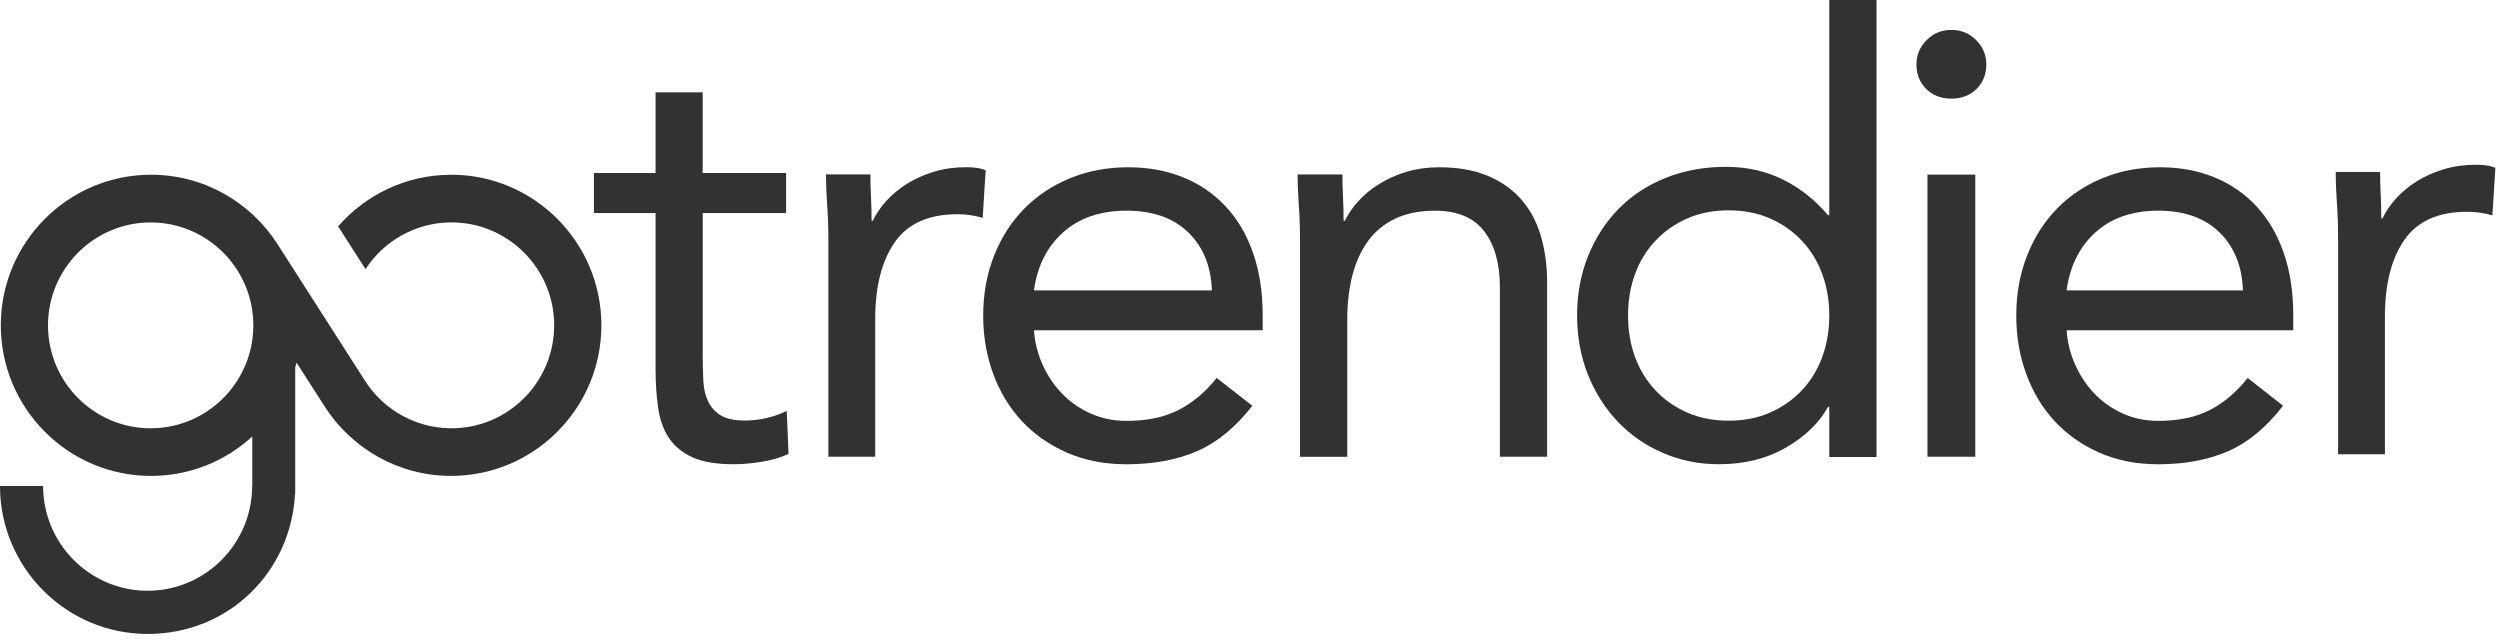
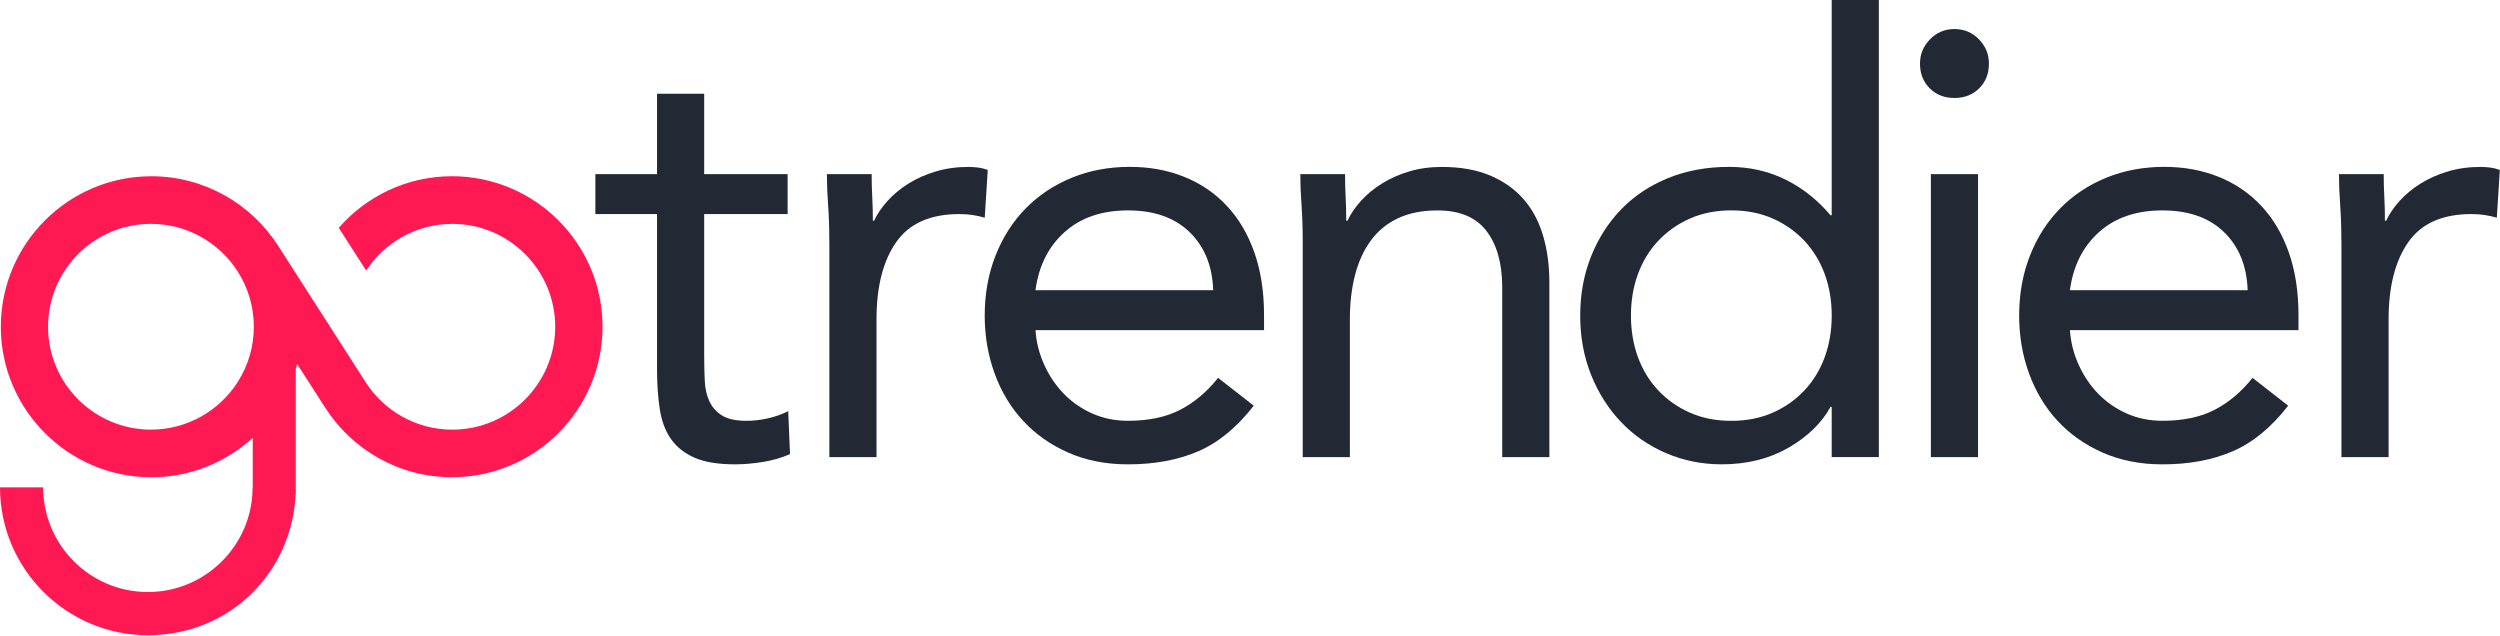
- <svg xmlns="http://www.w3.org/2000/svg" width="245" height="63" viewBox="0 0 245 63" fill="none">
-   <path d="M77.041 20.883H68.867V34.795C68.867 35.708 68.887 36.549 68.926 37.321C68.965 38.094 69.123 38.768 69.4 39.342C69.675 39.918 70.091 40.373 70.643 40.709C71.196 41.046 71.986 41.214 73.013 41.214C73.684 41.214 74.375 41.136 75.085 40.977C75.796 40.818 76.467 40.581 77.1 40.264L77.277 44.485C76.487 44.842 75.607 45.098 74.641 45.257C73.673 45.416 72.755 45.494 71.886 45.494C70.228 45.494 68.904 45.276 67.919 44.84C66.931 44.405 66.16 43.79 65.608 42.996C65.055 42.205 64.689 41.222 64.512 40.053C64.334 38.883 64.245 37.586 64.245 36.16V20.881H58.203V16.957H64.245V9.049H68.865V16.957H77.039V20.881L77.041 20.883Z" fill="#333232" />
-   <path d="M81.182 23.653C81.182 22.393 81.143 21.21 81.064 20.106C80.984 19.004 80.945 17.999 80.945 17.091H85.299C85.299 17.841 85.318 18.589 85.357 19.337C85.396 20.087 85.415 20.854 85.415 21.643H85.534C85.847 20.973 86.288 20.322 86.856 19.693C87.424 19.064 88.102 18.502 88.887 18.01C89.672 17.517 90.554 17.123 91.535 16.827C92.514 16.531 93.574 16.384 94.712 16.384C95.026 16.384 95.338 16.404 95.654 16.443C95.968 16.482 96.28 16.562 96.596 16.678L96.302 21.349C95.516 21.113 94.693 20.994 93.83 20.994C91.006 20.994 88.956 21.911 87.682 23.744C86.407 25.576 85.77 28.088 85.77 31.28V44.758H81.182V23.655V23.653Z" fill="#333232" />
-   <path d="M122.736 39.759C121.076 41.89 119.257 43.379 117.282 44.227C115.305 45.075 113.014 45.499 110.404 45.499C108.23 45.499 106.272 45.114 104.534 44.346C102.793 43.575 101.321 42.541 100.116 41.239C98.91 39.937 97.981 38.399 97.33 36.625C96.678 34.849 96.353 32.956 96.353 30.944C96.353 28.813 96.708 26.853 97.419 25.058C98.13 23.264 99.119 21.724 100.382 20.444C101.646 19.163 103.148 18.166 104.889 17.456C106.628 16.746 108.524 16.392 110.582 16.392C112.517 16.392 114.297 16.716 115.916 17.367C117.536 18.018 118.929 18.964 120.096 20.208C121.262 21.449 122.162 22.968 122.792 24.764C123.425 26.559 123.742 28.599 123.742 30.888V32.367H101.332C101.41 33.551 101.696 34.684 102.19 35.77C102.684 36.856 103.326 37.802 104.117 38.611C104.909 39.42 105.836 40.06 106.903 40.534C107.969 41.008 109.136 41.243 110.402 41.243C112.418 41.243 114.117 40.889 115.5 40.179C116.883 39.47 118.127 38.425 119.235 37.042L122.734 39.764L122.736 39.759ZM118.765 28.458C118.685 26.092 117.915 24.199 116.452 22.778C114.989 21.359 112.973 20.647 110.404 20.647C107.835 20.647 105.758 21.356 104.178 22.778C102.598 24.197 101.648 26.092 101.332 28.458H118.763H118.765Z" fill="#333232" />
-   <path d="M127.402 23.659C127.402 22.399 127.363 21.217 127.283 20.113C127.203 19.011 127.164 18.006 127.164 17.098H131.556C131.556 17.848 131.576 18.596 131.615 19.343C131.654 20.093 131.673 20.86 131.673 21.649H131.793C132.11 20.979 132.555 20.329 133.128 19.7C133.7 19.071 134.384 18.509 135.176 18.017C135.968 17.524 136.858 17.131 137.848 16.835C138.838 16.539 139.905 16.392 141.053 16.392C142.872 16.392 144.446 16.668 145.772 17.219C147.098 17.773 148.196 18.54 149.066 19.525C149.936 20.51 150.579 21.703 150.995 23.101C151.41 24.5 151.618 26.027 151.618 27.683V44.763H146.989V28.156C146.989 25.831 146.475 24 145.446 22.658C144.417 21.319 142.813 20.649 140.639 20.649C139.135 20.649 137.839 20.906 136.752 21.418C135.662 21.93 134.773 22.658 134.08 23.605C133.388 24.551 132.874 25.673 132.537 26.974C132.201 28.275 132.032 29.712 132.032 31.289V44.765H127.402V23.665V23.659Z" fill="#333232" />
-   <path d="M179.268 39.867H179.148C178.277 41.446 176.9 42.781 175.019 43.866C173.138 44.951 170.951 45.495 168.455 45.495C166.514 45.495 164.694 45.129 162.991 44.399C161.288 43.669 159.813 42.651 158.564 41.349C157.317 40.045 156.336 38.505 155.623 36.728C154.911 34.95 154.555 33.015 154.555 30.923C154.555 28.83 154.911 26.894 155.623 25.117C156.336 23.341 157.326 21.799 158.592 20.497C159.859 19.193 161.394 18.177 163.197 17.447C164.998 16.717 166.989 16.351 169.168 16.351C171.188 16.351 173.038 16.764 174.722 17.594C176.405 18.424 177.88 19.589 179.148 21.09H179.268V0H183.9V44.789H179.268V39.871V39.867ZM179.268 30.921C179.268 29.461 179.039 28.107 178.583 26.863C178.127 25.62 177.465 24.532 176.594 23.605C175.723 22.678 174.682 21.946 173.475 21.413C172.267 20.88 170.91 20.614 169.407 20.614C167.904 20.614 166.546 20.88 165.339 21.413C164.131 21.946 163.091 22.678 162.22 23.605C161.349 24.535 160.684 25.62 160.23 26.863C159.774 28.107 159.548 29.461 159.548 30.921C159.548 32.381 159.776 33.734 160.23 34.978C160.684 36.221 161.349 37.309 162.22 38.236C163.091 39.165 164.129 39.895 165.339 40.428C166.546 40.961 167.902 41.227 169.407 41.227C170.912 41.227 172.267 40.961 173.475 40.428C174.682 39.895 175.723 39.165 176.594 38.236C177.465 37.309 178.127 36.221 178.583 34.978C179.037 33.734 179.268 32.381 179.268 30.921Z" fill="#333232" />
-   <path d="M187.812 6.299C187.812 5.394 188.141 4.605 188.802 3.936C189.463 3.266 190.274 2.931 191.236 2.931C192.198 2.931 193.008 3.266 193.669 3.936C194.33 4.605 194.659 5.394 194.659 6.299C194.659 7.284 194.339 8.091 193.697 8.72C193.056 9.349 192.235 9.666 191.236 9.666C190.236 9.666 189.413 9.351 188.774 8.72C188.133 8.091 187.812 7.284 187.812 6.299ZM188.892 17.109H193.577V44.757H188.892V17.109Z" fill="#333232" />
-   <path d="M223.742 39.759C222.096 41.89 220.294 43.379 218.336 44.227C216.377 45.075 214.106 45.499 211.52 45.499C209.365 45.499 207.427 45.114 205.702 44.346C203.977 43.575 202.518 42.541 201.323 41.239C200.129 39.937 199.207 38.399 198.563 36.625C197.916 34.849 197.594 32.956 197.594 30.944C197.594 28.813 197.946 26.853 198.651 25.058C199.355 23.264 200.335 21.724 201.588 20.444C202.84 19.163 204.329 18.166 206.054 17.456C207.777 16.746 209.657 16.392 211.696 16.392C213.614 16.392 215.378 16.716 216.983 17.367C218.588 18.018 219.969 18.964 221.125 20.208C222.281 21.449 223.172 22.968 223.798 24.764C224.425 26.559 224.739 28.599 224.739 30.888V32.367H202.529C202.606 33.551 202.89 34.684 203.381 35.77C203.871 36.856 204.507 37.802 205.291 38.611C206.073 39.42 206.995 40.06 208.052 40.534C209.109 41.008 210.265 41.243 211.52 41.243C213.518 41.243 215.202 40.889 216.573 40.179C217.943 39.47 219.176 38.425 220.274 37.042L223.742 39.764V39.759ZM219.806 28.458C219.726 26.092 218.964 24.199 217.514 22.778C216.063 21.359 214.065 20.647 211.52 20.647C208.974 20.647 206.916 21.356 205.349 22.778C203.783 24.197 202.842 26.092 202.529 28.458H219.804H219.806Z" fill="#333232" />
-   <path d="M229.133 23.412C229.133 22.152 229.095 20.97 229.015 19.865C228.935 18.763 228.897 17.758 228.897 16.851H233.25C233.25 17.6 233.27 18.348 233.309 19.096C233.347 19.846 233.367 20.613 233.367 21.402H233.485C233.799 20.732 234.24 20.082 234.808 19.453C235.376 18.824 236.053 18.262 236.838 17.769C237.624 17.276 238.505 16.883 239.486 16.587C240.467 16.291 241.526 16.144 242.663 16.144C242.977 16.144 243.289 16.163 243.606 16.202C243.92 16.241 244.232 16.321 244.548 16.438L244.253 21.108C243.468 20.873 242.644 20.754 241.782 20.754C238.957 20.754 236.907 21.67 235.634 23.503C234.358 25.336 233.722 27.847 233.722 31.039V44.517H229.133V23.414V23.412Z" fill="#333232" />
-   <path d="M44.213 17.127C39.797 17.127 35.833 19.089 33.135 22.184L35.821 26.376C37.617 23.621 40.723 21.796 44.245 21.796C49.796 21.796 54.309 26.322 54.309 31.884C54.309 37.445 49.796 41.971 44.245 41.971C40.697 41.971 37.57 40.12 35.779 37.33L35.76 37.3L35.71 37.222L29.95 28.225L29.509 27.536L27.201 23.933L27.192 23.918C24.572 19.834 19.996 17.123 14.802 17.123C6.684 17.123 0.078 23.742 0.078 31.881C0.078 40.02 6.682 46.64 14.802 46.64C18.621 46.64 22.104 45.175 24.723 42.775V47.626H24.71C24.71 53.288 20.115 57.893 14.467 57.893C8.819 57.893 4.224 53.288 4.224 47.626H0C0 55.622 6.49 62.127 14.467 62.127C22.444 62.127 28.525 56.025 28.914 48.376H28.931V47.674C28.931 47.656 28.931 47.641 28.931 47.624V36.026C28.979 35.865 29.024 35.703 29.065 35.54L31.814 39.83C34.432 43.922 39.01 46.638 44.213 46.638C52.33 46.638 58.936 40.018 58.936 31.879C58.936 23.74 52.333 17.121 44.213 17.121V17.127ZM23.233 37.333C21.443 40.122 18.316 41.973 14.767 41.973C9.217 41.973 4.704 37.45 4.704 31.886C4.704 26.322 9.217 21.798 14.767 21.798C18.316 21.798 21.443 23.649 23.233 26.441L23.283 26.517C24.26 28.071 24.829 29.913 24.829 31.886C24.829 33.858 24.269 35.677 23.3 37.224C23.279 37.259 23.255 37.298 23.231 37.333H23.233Z" fill="#333232" />
+ <svg xmlns="http://www.w3.org/2000/svg" viewBox="0 0 1038 264" fill="none">
+   <path d="M327.02 88.87H292.38V147.61C292.38 151.46 292.46 155.02 292.63 158.28C292.79 161.54 293.47 164.39 294.64 166.82C295.81 169.25 297.57 171.17 299.91 172.59C302.25 174.01 305.6 174.72 309.95 174.72C312.79 174.72 315.72 174.39 318.74 173.72C321.75 173.05 324.6 172.05 327.27 170.71L328.02 188.53C324.67 190.04 320.95 191.12 316.85 191.79C312.75 192.46 308.86 192.79 305.18 192.79C298.15 192.79 292.54 191.87 288.36 190.03C284.17 188.19 280.91 185.6 278.57 182.25C276.22 178.9 274.68 174.76 273.93 169.82C273.18 164.89 272.8 159.4 272.8 153.38V88.87H247.2V72.3H272.8V38.91H292.38V72.3H327.02V88.87Z" fill="#222935" />
+   <path d="M344.33 100.17C344.33 94.82 344.16 89.79 343.83 85.11C343.49 80.43 343.33 76.16 343.33 72.31H361.91C361.91 75.49 361.99 78.67 362.16 81.85C362.32 85.03 362.41 88.29 362.41 91.64H362.91C364.25 88.8 366.13 86.03 368.56 83.36C370.98 80.69 373.87 78.3 377.22 76.21C380.57 74.12 384.33 72.44 388.52 71.19C392.7 69.94 397.22 69.31 402.08 69.31C403.42 69.31 404.76 69.4 406.1 69.56C407.44 69.73 408.77 70.06 410.12 70.56L408.86 90.39C405.51 89.39 402 88.88 398.32 88.88C386.27 88.88 377.52 92.77 372.09 100.55C366.65 108.33 363.93 119 363.93 132.56V189.79H344.35V100.17H344.33Z" fill="#222935" />
+   <path d="M520.55 168.45C513.52 177.49 505.82 183.81 497.46 187.4C489.09 191 479.39 192.8 468.34 192.8C459.13 192.8 450.85 191.17 443.49 187.9C436.12 184.64 429.89 180.24 424.79 174.72C419.68 169.2 415.75 162.67 412.99 155.14C410.23 147.61 408.85 139.58 408.85 131.04C408.85 122 410.36 113.68 413.37 106.06C416.38 98.45 420.56 91.92 425.92 86.48C431.27 81.04 437.63 76.82 445 73.8C452.36 70.79 460.4 69.28 469.1 69.28C477.3 69.28 484.83 70.66 491.69 73.42C498.55 76.18 504.45 80.2 509.39 85.47C514.32 90.74 518.13 97.19 520.81 104.8C523.48 112.42 524.83 121.08 524.83 130.78V137.06H429.94C430.27 142.08 431.48 146.89 433.58 151.49C435.67 156.09 438.39 160.11 441.74 163.54C445.09 166.97 449.02 169.69 453.54 171.7C458.06 173.71 462.99 174.71 468.35 174.71C476.89 174.71 484.08 173.2 489.94 170.19C495.8 167.18 501.07 162.75 505.75 156.89L520.56 168.44L520.55 168.45ZM503.73 120.5C503.39 110.46 500.13 102.43 493.94 96.4C487.75 90.38 479.21 87.36 468.34 87.36C457.47 87.36 448.67 90.37 441.98 96.4C435.28 102.42 431.27 110.46 429.93 120.5H503.73Z" fill="#222935" />
+   <path d="M540.89 100.17C540.89 94.82 540.72 89.79 540.39 85.11C540.05 80.43 539.89 76.16 539.89 72.31H558.46C558.46 75.49 558.54 78.67 558.71 81.85C558.87 85.03 558.96 88.29 558.96 91.64H559.46C560.8 88.8 562.68 86.03 565.11 83.36C567.53 80.69 570.42 78.3 573.77 76.21C577.12 74.12 580.88 72.44 585.06 71.19C589.24 69.94 593.76 69.31 598.62 69.31C606.32 69.31 612.97 70.48 618.58 72.82C624.19 75.17 628.83 78.43 632.51 82.61C636.19 86.8 638.91 91.86 640.67 97.8C642.43 103.74 643.3 110.23 643.3 117.25V189.8H623.72V119.26C623.72 109.39 621.54 101.61 617.19 95.91C612.84 90.22 606.06 87.37 596.86 87.37C590.5 87.37 585.02 88.46 580.42 90.63C575.82 92.81 572.05 95.9 569.13 99.92C566.2 103.94 564.02 108.71 562.6 114.23C561.18 119.75 560.47 125.86 560.47 132.56V189.79H540.89V100.17Z" fill="#222935" />
+   <path d="M760.53 168.95H760.03C756.35 175.65 750.53 181.29 742.58 185.89C734.63 190.49 725.38 192.79 714.84 192.79C706.64 192.79 698.94 191.24 691.75 188.15C684.55 185.06 678.32 180.74 673.05 175.22C667.78 169.7 663.64 163.17 660.62 155.64C657.61 148.11 656.1 139.91 656.1 131.04C656.1 122.17 657.61 113.97 660.62 106.44C663.63 98.91 667.81 92.38 673.17 86.86C678.52 81.34 685.01 77.03 692.62 73.93C700.23 70.84 708.64 69.29 717.85 69.29C726.39 69.29 734.21 71.05 741.32 74.56C748.43 78.07 754.66 83.01 760.02 89.37H760.52V0H780.1V189.78H760.52V168.95H760.53ZM760.53 131.04C760.53 124.85 759.57 119.12 757.64 113.84C755.71 108.57 752.91 103.97 749.23 100.03C745.55 96.1 741.15 93 736.05 90.74C730.94 88.48 725.21 87.35 718.85 87.35C712.49 87.35 706.76 88.48 701.65 90.74C696.54 93 692.15 96.1 688.47 100.03C684.79 103.96 681.98 108.57 680.06 113.84C678.13 119.11 677.17 124.85 677.17 131.04C677.17 137.23 678.13 142.96 680.06 148.24C681.98 153.51 684.79 158.12 688.47 162.05C692.15 165.98 696.54 169.08 701.65 171.34C706.75 173.6 712.48 174.73 718.85 174.73C725.22 174.73 730.94 173.6 736.05 171.34C741.15 169.08 745.55 165.99 749.23 162.05C752.91 158.12 755.71 153.51 757.64 148.24C759.56 142.97 760.53 137.24 760.53 131.04Z" fill="#222935" />
+   <path d="M797.18 26.37C797.18 22.52 798.56 19.18 801.32 16.33C804.08 13.49 807.47 12.06 811.49 12.06C815.51 12.06 818.9 13.48 821.66 16.33C824.42 19.18 825.8 22.52 825.8 26.37C825.8 30.56 824.46 33.99 821.78 36.66C819.1 39.33 815.67 40.68 811.49 40.68C807.31 40.68 803.87 39.34 801.2 36.66C798.52 33.98 797.18 30.55 797.18 26.37ZM801.7 72.31H821.28V189.79H801.7V72.31Z" fill="#222935" />
+   <path d="M950.05 168.45C943.02 177.49 935.32 183.81 926.96 187.4C918.59 191 908.89 192.8 897.84 192.8C888.63 192.8 880.35 191.17 872.99 187.9C865.62 184.64 859.39 180.24 854.29 174.72C849.18 169.2 845.25 162.67 842.49 155.14C839.73 147.61 838.35 139.58 838.35 131.04C838.35 122 839.86 113.68 842.87 106.06C845.88 98.45 850.06 91.92 855.42 86.48C860.77 81.04 867.13 76.82 874.5 73.8C881.86 70.79 889.89 69.28 898.6 69.28C906.8 69.28 914.33 70.66 921.19 73.42C928.05 76.18 933.95 80.2 938.89 85.47C943.82 90.74 947.63 97.19 950.31 104.8C952.99 112.42 954.33 121.08 954.33 130.78V137.06H859.44C859.77 142.08 860.98 146.89 863.08 151.49C865.17 156.09 867.89 160.11 871.24 163.54C874.59 166.97 878.52 169.69 883.04 171.7C887.56 173.71 892.49 174.71 897.85 174.71C906.38 174.71 913.58 173.2 919.44 170.19C925.3 167.18 930.57 162.75 935.25 156.89L950.06 168.44L950.05 168.45ZM933.23 120.5C932.89 110.46 929.63 102.43 923.44 96.4C917.25 90.38 908.71 87.36 897.84 87.36C886.97 87.36 878.17 90.37 871.48 96.4C864.78 102.42 860.77 110.46 859.43 120.5H933.23Z" fill="#222935" />
+   <path d="M972.14 100.17C972.14 94.82 971.97 89.79 971.64 85.11C971.3 80.43 971.14 76.16 971.14 72.31H989.72C989.72 75.49 989.8 78.67 989.97 81.85C990.14 85.03 990.22 88.29 990.22 91.64H990.72C992.06 88.8 993.94 86.03 996.37 83.36C998.79 80.69 1001.68 78.3 1005.03 76.21C1008.38 74.12 1012.14 72.44 1016.33 71.19C1020.51 69.94 1025.03 69.31 1029.89 69.31C1031.23 69.31 1032.56 69.4 1033.91 69.56C1035.25 69.73 1036.59 70.06 1037.93 70.56L1036.68 90.39C1033.33 89.39 1029.82 88.88 1026.14 88.88C1014.09 88.88 1005.34 92.77 999.91 100.55C994.47 108.33 991.75 119 991.75 132.56V189.79H972.17V100.17H972.14Z" fill="#222935" />
+   <path d="M187.66 73.17C168.92 73.17 152.1 81.48 140.64 94.59L152.04 112.34C159.67 100.67 172.85 92.95 187.8 92.95C211.36 92.95 230.52 112.12 230.52 135.67C230.52 159.22 211.36 178.39 187.8 178.39C172.74 178.39 159.46 170.55 151.86 158.74L151.78 158.61L151.57 158.28L127.12 120.18L125.25 117.26L115.46 102.01L115.42 101.95C104.3 84.66 84.88 73.18 62.83 73.18C28.37 73.18 0.34 101.21 0.34 135.67C0.34 170.13 28.37 198.16 62.83 198.16C79.04 198.16 93.82 191.95 104.94 181.79V202.33H104.88C104.88 226.31 85.37 245.81 61.4 245.81C37.43 245.81 17.92 226.3 17.92 202.33H0C0 236.19 27.55 263.74 61.41 263.74C95.27 263.74 121.08 237.9 122.73 205.51H122.81V202.54C122.81 202.47 122.81 202.4 122.81 202.33V153.22C123.01 152.54 123.21 151.86 123.38 151.16L135.05 169.32C146.16 186.65 165.6 198.15 187.68 198.15C222.14 198.15 250.17 170.12 250.17 135.66C250.17 101.2 222.14 73.17 187.68 73.17H187.66ZM98.61 158.73C91.01 170.54 77.73 178.38 62.67 178.38C39.11 178.38 19.95 159.22 19.95 135.66C19.95 112.1 39.11 92.94 62.67 92.94C77.73 92.94 91.01 100.78 98.61 112.6L98.82 112.92C102.97 119.5 105.39 127.3 105.39 135.65C105.39 144 103.01 151.7 98.9 158.26C98.81 158.41 98.71 158.57 98.61 158.72V158.73Z" fill="#FF1952" />
</svg>
